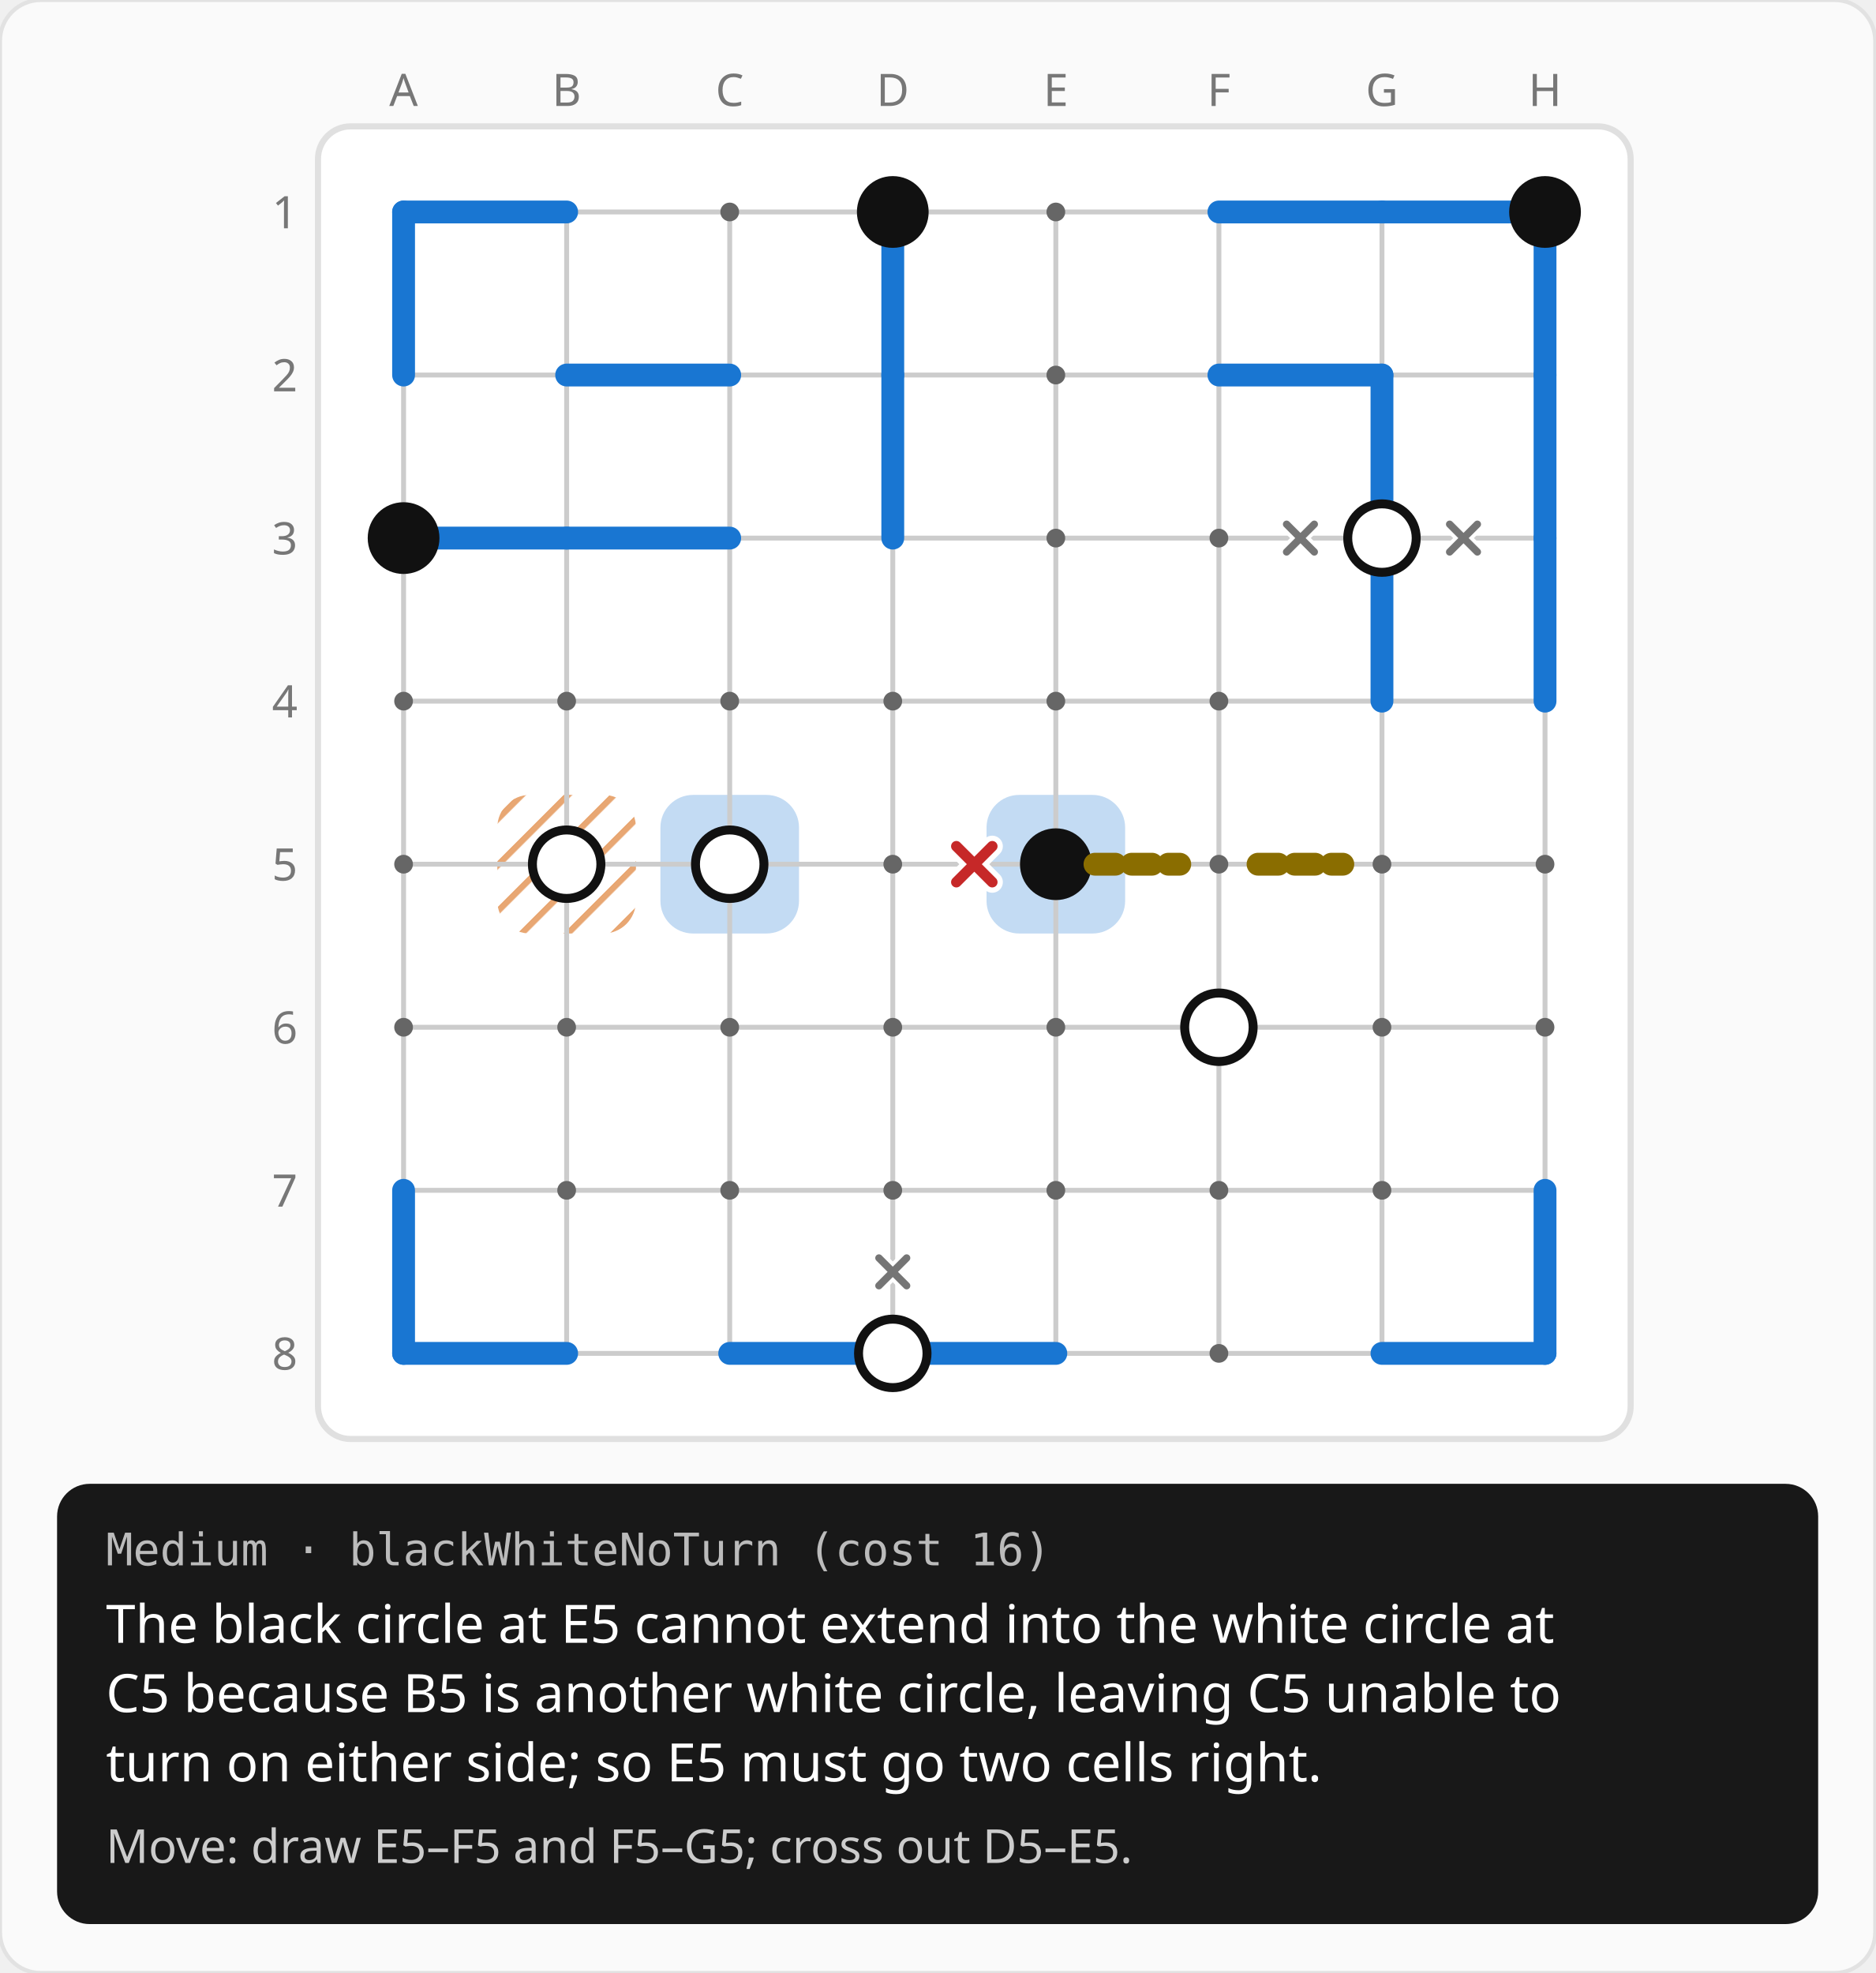
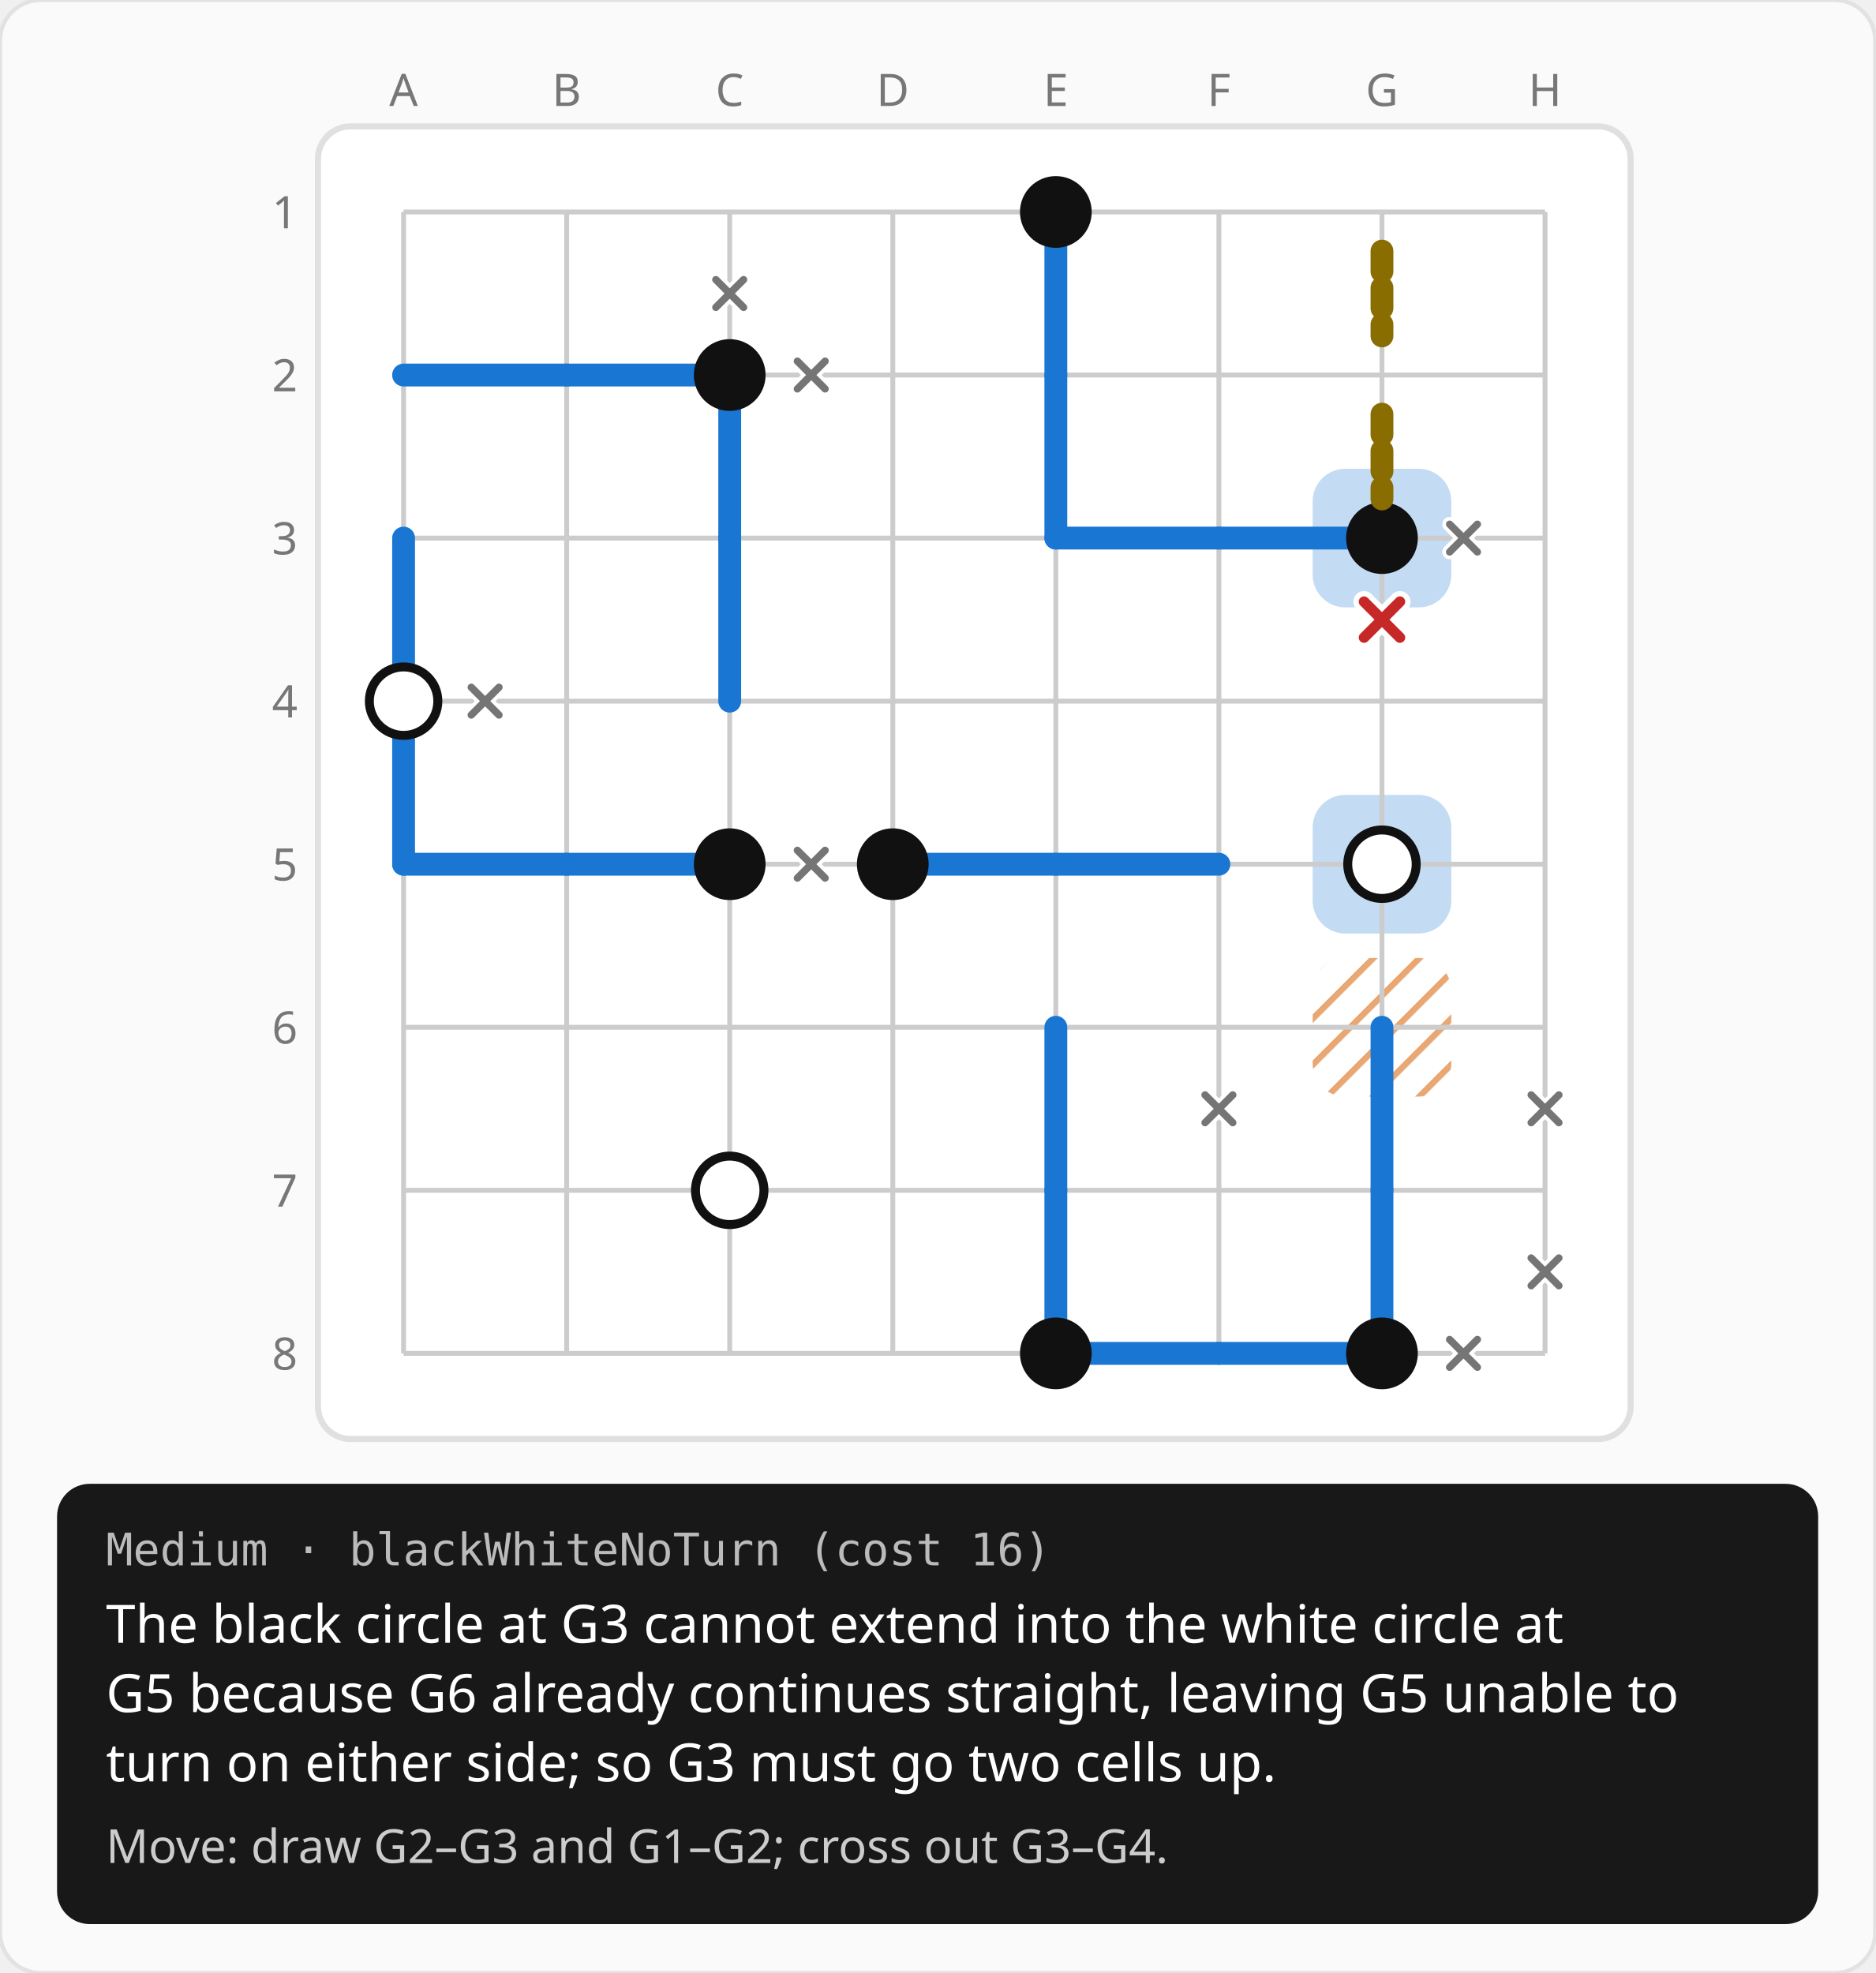
<svg xmlns="http://www.w3.org/2000/svg" width="460" height="484" viewBox="0 0 460 484">
  <rect width="460" height="484" rx="10" fill="#fafafa" stroke="#e2e2e2" />
  <defs>
    <pattern id="hatch" width="8" height="8" patternUnits="userSpaceOnUse" patternTransform="rotate(45)">
      <line x1="0" y1="0" x2="0" y2="8" stroke="#d55e00" stroke-width="3" opacity="0.55" />
    </pattern>
  </defs>
  <g transform="translate(59 12)">
    <text x="40" y="14" fill="#777777" font-size="11" font-family="system-ui, sans-serif" text-anchor="middle">A</text>
    <text x="80" y="14" fill="#777777" font-size="11" font-family="system-ui, sans-serif" text-anchor="middle">B</text>
    <text x="120" y="14" fill="#777777" font-size="11" font-family="system-ui, sans-serif" text-anchor="middle">C</text>
    <text x="160" y="14" fill="#777777" font-size="11" font-family="system-ui, sans-serif" text-anchor="middle">D</text>
    <text x="200" y="14" fill="#777777" font-size="11" font-family="system-ui, sans-serif" text-anchor="middle">E</text>
    <text x="240" y="14" fill="#777777" font-size="11" font-family="system-ui, sans-serif" text-anchor="middle">F</text>
    <text x="280" y="14" fill="#777777" font-size="11" font-family="system-ui, sans-serif" text-anchor="middle">G</text>
    <text x="320" y="14" fill="#777777" font-size="11" font-family="system-ui, sans-serif" text-anchor="middle">H</text>
    <text x="14" y="44" fill="#777777" font-size="11" font-family="system-ui, sans-serif" text-anchor="end">1</text>
    <text x="14" y="84" fill="#777777" font-size="11" font-family="system-ui, sans-serif" text-anchor="end">2</text>
    <text x="14" y="124" fill="#777777" font-size="11" font-family="system-ui, sans-serif" text-anchor="end">3</text>
    <text x="14" y="164" fill="#777777" font-size="11" font-family="system-ui, sans-serif" text-anchor="end">4</text>
    <text x="14" y="204" fill="#777777" font-size="11" font-family="system-ui, sans-serif" text-anchor="end">5</text>
    <text x="14" y="244" fill="#777777" font-size="11" font-family="system-ui, sans-serif" text-anchor="end">6</text>
    <text x="14" y="284" fill="#777777" font-size="11" font-family="system-ui, sans-serif" text-anchor="end">7</text>
    <text x="14" y="324" fill="#777777" font-size="11" font-family="system-ui, sans-serif" text-anchor="end">8</text>
    <g transform="translate(18 18)">
      <rect x="1" y="1" width="322" height="322" rx="8" fill="#ffffff" stroke="#e0e0e0" stroke-width="1.5" />
-       <rect x="165" y="165" width="34" height="34" rx="8" fill="rgba(25,118,210,0.26)" />
-       <rect x="85" y="165" width="34" height="34" rx="8" fill="rgba(25,118,210,0.26)" />
-       <rect x="45" y="165" width="34" height="34" rx="8" fill="url(#hatch)" />
+       <rect x="245" y="85" width="34" height="34" rx="8" fill="rgba(25,118,210,0.26)" />
+       <rect x="245" y="165" width="34" height="34" rx="8" fill="rgba(25,118,210,0.26)" />
+       <rect x="245" y="205" width="34" height="34" rx="8" fill="url(#hatch)" />
      <line x1="22" y1="22" x2="302" y2="22" stroke="#cccccc" stroke-width="1.2" />
      <line x1="22" y1="62" x2="302" y2="62" stroke="#cccccc" stroke-width="1.2" />
      <line x1="22" y1="102" x2="302" y2="102" stroke="#cccccc" stroke-width="1.2" />
      <line x1="22" y1="142" x2="302" y2="142" stroke="#cccccc" stroke-width="1.2" />
      <line x1="22" y1="182" x2="302" y2="182" stroke="#cccccc" stroke-width="1.2" />
      <line x1="22" y1="222" x2="302" y2="222" stroke="#cccccc" stroke-width="1.2" />
      <line x1="22" y1="262" x2="302" y2="262" stroke="#cccccc" stroke-width="1.2" />
      <line x1="22" y1="302" x2="302" y2="302" stroke="#cccccc" stroke-width="1.2" />
      <line x1="22" y1="22" x2="22" y2="302" stroke="#cccccc" stroke-width="1.2" />
      <line x1="62" y1="22" x2="62" y2="302" stroke="#cccccc" stroke-width="1.2" />
      <line x1="102" y1="22" x2="102" y2="302" stroke="#cccccc" stroke-width="1.2" />
      <line x1="142" y1="22" x2="142" y2="302" stroke="#cccccc" stroke-width="1.2" />
      <line x1="182" y1="22" x2="182" y2="302" stroke="#cccccc" stroke-width="1.2" />
      <line x1="222" y1="22" x2="222" y2="302" stroke="#cccccc" stroke-width="1.2" />
      <line x1="262" y1="22" x2="262" y2="302" stroke="#cccccc" stroke-width="1.2" />
      <line x1="302" y1="22" x2="302" y2="302" stroke="#cccccc" stroke-width="1.2" />
-       <circle cx="22" cy="22" r="2.3" fill="#666666" />
-       <circle cx="62" cy="22" r="2.3" fill="#666666" />
-       <circle cx="102" cy="22" r="2.3" fill="#666666" />
-       <circle cx="182" cy="22" r="2.3" fill="#666666" />
-       <circle cx="222" cy="22" r="2.3" fill="#666666" />
-       <circle cx="262" cy="22" r="2.3" fill="#666666" />
-       <circle cx="22" cy="62" r="2.3" fill="#666666" />
-       <circle cx="62" cy="62" r="2.3" fill="#666666" />
-       <circle cx="102" cy="62" r="2.3" fill="#666666" />
-       <circle cx="142" cy="62" r="2.3" fill="#666666" />
-       <circle cx="182" cy="62" r="2.3" fill="#666666" />
-       <circle cx="222" cy="62" r="2.3" fill="#666666" />
-       <circle cx="262" cy="62" r="2.3" fill="#666666" />
-       <circle cx="302" cy="62" r="2.3" fill="#666666" />
-       <circle cx="62" cy="102" r="2.3" fill="#666666" />
-       <circle cx="102" cy="102" r="2.3" fill="#666666" />
-       <circle cx="142" cy="102" r="2.3" fill="#666666" />
-       <circle cx="182" cy="102" r="2.3" fill="#666666" />
-       <circle cx="222" cy="102" r="2.3" fill="#666666" />
-       <circle cx="302" cy="102" r="2.3" fill="#666666" />
-       <circle cx="22" cy="142" r="2.3" fill="#666666" />
-       <circle cx="62" cy="142" r="2.3" fill="#666666" />
-       <circle cx="102" cy="142" r="2.3" fill="#666666" />
-       <circle cx="142" cy="142" r="2.3" fill="#666666" />
-       <circle cx="182" cy="142" r="2.3" fill="#666666" />
-       <circle cx="222" cy="142" r="2.3" fill="#666666" />
-       <circle cx="262" cy="142" r="2.3" fill="#666666" />
-       <circle cx="302" cy="142" r="2.3" fill="#666666" />
-       <circle cx="22" cy="182" r="2.3" fill="#666666" />
-       <circle cx="142" cy="182" r="2.3" fill="#666666" />
-       <circle cx="222" cy="182" r="2.3" fill="#666666" />
-       <circle cx="262" cy="182" r="2.3" fill="#666666" />
-       <circle cx="302" cy="182" r="2.3" fill="#666666" />
-       <circle cx="22" cy="222" r="2.3" fill="#666666" />
-       <circle cx="62" cy="222" r="2.3" fill="#666666" />
-       <circle cx="102" cy="222" r="2.3" fill="#666666" />
-       <circle cx="142" cy="222" r="2.3" fill="#666666" />
-       <circle cx="182" cy="222" r="2.3" fill="#666666" />
-       <circle cx="262" cy="222" r="2.3" fill="#666666" />
-       <circle cx="302" cy="222" r="2.3" fill="#666666" />
-       <circle cx="22" cy="262" r="2.3" fill="#666666" />
-       <circle cx="62" cy="262" r="2.3" fill="#666666" />
-       <circle cx="102" cy="262" r="2.3" fill="#666666" />
-       <circle cx="142" cy="262" r="2.3" fill="#666666" />
-       <circle cx="182" cy="262" r="2.3" fill="#666666" />
-       <circle cx="222" cy="262" r="2.3" fill="#666666" />
-       <circle cx="262" cy="262" r="2.3" fill="#666666" />
-       <circle cx="302" cy="262" r="2.3" fill="#666666" />
-       <circle cx="22" cy="302" r="2.3" fill="#666666" />
-       <circle cx="62" cy="302" r="2.3" fill="#666666" />
-       <circle cx="102" cy="302" r="2.3" fill="#666666" />
-       <circle cx="182" cy="302" r="2.3" fill="#666666" />
-       <circle cx="222" cy="302" r="2.3" fill="#666666" />
-       <circle cx="262" cy="302" r="2.3" fill="#666666" />
-       <circle cx="302" cy="302" r="2.3" fill="#666666" />
-       <line x1="22" y1="22" x2="62" y2="22" stroke="#1976d2" stroke-width="5.6" stroke-linecap="round" />
-       <line x1="22" y1="22" x2="22" y2="62" stroke="#1976d2" stroke-width="5.6" stroke-linecap="round" />
-       <line x1="142" y1="22" x2="142" y2="62" stroke="#1976d2" stroke-width="5.6" stroke-linecap="round" />
-       <line x1="222" y1="22" x2="262" y2="22" stroke="#1976d2" stroke-width="5.6" stroke-linecap="round" />
-       <line x1="262" y1="22" x2="302" y2="22" stroke="#1976d2" stroke-width="5.6" stroke-linecap="round" />
-       <line x1="302" y1="22" x2="302" y2="62" stroke="#1976d2" stroke-width="5.6" stroke-linecap="round" />
+       <line x1="182" y1="22" x2="182" y2="62" stroke="#1976d2" stroke-width="5.6" stroke-linecap="round" />
+       <line x1="22" y1="62" x2="62" y2="62" stroke="#1976d2" stroke-width="5.6" stroke-linecap="round" />
      <line x1="62" y1="62" x2="102" y2="62" stroke="#1976d2" stroke-width="5.6" stroke-linecap="round" />
-       <line x1="142" y1="62" x2="142" y2="102" stroke="#1976d2" stroke-width="5.6" stroke-linecap="round" />
-       <line x1="222" y1="62" x2="262" y2="62" stroke="#1976d2" stroke-width="5.6" stroke-linecap="round" />
-       <line x1="262" y1="62" x2="262" y2="102" stroke="#1976d2" stroke-width="5.6" stroke-linecap="round" />
-       <line x1="302" y1="62" x2="302" y2="102" stroke="#1976d2" stroke-width="5.6" stroke-linecap="round" />
-       <line x1="22" y1="102" x2="62" y2="102" stroke="#1976d2" stroke-width="5.6" stroke-linecap="round" />
-       <line x1="62" y1="102" x2="102" y2="102" stroke="#1976d2" stroke-width="5.6" stroke-linecap="round" />
-       <line x1="262" y1="102" x2="262" y2="142" stroke="#1976d2" stroke-width="5.6" stroke-linecap="round" />
-       <line x1="302" y1="102" x2="302" y2="142" stroke="#1976d2" stroke-width="5.6" stroke-linecap="round" />
-       <line x1="22" y1="262" x2="22" y2="302" stroke="#1976d2" stroke-width="5.6" stroke-linecap="round" />
-       <line x1="302" y1="262" x2="302" y2="302" stroke="#1976d2" stroke-width="5.6" stroke-linecap="round" />
-       <line x1="22" y1="302" x2="62" y2="302" stroke="#1976d2" stroke-width="5.6" stroke-linecap="round" />
-       <line x1="102" y1="302" x2="142" y2="302" stroke="#1976d2" stroke-width="5.6" stroke-linecap="round" />
-       <line x1="142" y1="302" x2="182" y2="302" stroke="#1976d2" stroke-width="5.6" stroke-linecap="round" />
-       <line x1="262" y1="302" x2="302" y2="302" stroke="#1976d2" stroke-width="5.6" stroke-linecap="round" />
-       <circle cx="142" cy="22" r="8.8" fill="#111111" />
-       <circle cx="302" cy="22" r="8.8" fill="#111111" />
-       <circle cx="22" cy="102" r="8.8" fill="#111111" />
-       <circle cx="262" cy="102" r="8.4" fill="#ffffff" />
-       <circle cx="262" cy="102" r="8.4" fill="none" stroke="#111111" stroke-width="2.2" />
-       <circle cx="62" cy="182" r="8.4" fill="#ffffff" />
-       <circle cx="62" cy="182" r="8.4" fill="none" stroke="#111111" stroke-width="2.2" />
-       <circle cx="102" cy="182" r="8.4" fill="#ffffff" />
-       <circle cx="102" cy="182" r="8.4" fill="none" stroke="#111111" stroke-width="2.2" />
-       <circle cx="182" cy="182" r="8.8" fill="#111111" />
-       <circle cx="222" cy="222" r="8.4" fill="#ffffff" />
-       <circle cx="222" cy="222" r="8.4" fill="none" stroke="#111111" stroke-width="2.2" />
-       <circle cx="142" cy="302" r="8.4" fill="#ffffff" />
-       <circle cx="142" cy="302" r="8.4" fill="none" stroke="#111111" stroke-width="2.2" />
-       <path d="M238.6 98.6L245.4 105.4M238.6 105.4L245.4 98.6" stroke="#ffffff" stroke-width="3.6" stroke-linecap="round" />
-       <path d="M238.6 98.6L245.4 105.4M238.6 105.4L245.4 98.6" stroke="#757575" stroke-width="1.8" stroke-linecap="round" />
+       <line x1="102" y1="62" x2="102" y2="102" stroke="#1976d2" stroke-width="5.6" stroke-linecap="round" />
+       <line x1="182" y1="62" x2="182" y2="102" stroke="#1976d2" stroke-width="5.6" stroke-linecap="round" />
+       <line x1="22" y1="102" x2="22" y2="142" stroke="#1976d2" stroke-width="5.6" stroke-linecap="round" />
+       <line x1="102" y1="102" x2="102" y2="142" stroke="#1976d2" stroke-width="5.6" stroke-linecap="round" />
+       <line x1="182" y1="102" x2="222" y2="102" stroke="#1976d2" stroke-width="5.6" stroke-linecap="round" />
+       <line x1="222" y1="102" x2="262" y2="102" stroke="#1976d2" stroke-width="5.6" stroke-linecap="round" />
+       <line x1="22" y1="142" x2="22" y2="182" stroke="#1976d2" stroke-width="5.6" stroke-linecap="round" />
+       <line x1="22" y1="182" x2="62" y2="182" stroke="#1976d2" stroke-width="5.6" stroke-linecap="round" />
+       <line x1="62" y1="182" x2="102" y2="182" stroke="#1976d2" stroke-width="5.6" stroke-linecap="round" />
+       <line x1="142" y1="182" x2="182" y2="182" stroke="#1976d2" stroke-width="5.6" stroke-linecap="round" />
+       <line x1="182" y1="182" x2="222" y2="182" stroke="#1976d2" stroke-width="5.6" stroke-linecap="round" />
+       <line x1="182" y1="222" x2="182" y2="262" stroke="#1976d2" stroke-width="5.6" stroke-linecap="round" />
+       <line x1="262" y1="222" x2="262" y2="262" stroke="#1976d2" stroke-width="5.6" stroke-linecap="round" />
+       <line x1="182" y1="262" x2="182" y2="302" stroke="#1976d2" stroke-width="5.6" stroke-linecap="round" />
+       <line x1="262" y1="262" x2="262" y2="302" stroke="#1976d2" stroke-width="5.6" stroke-linecap="round" />
+       <line x1="182" y1="302" x2="222" y2="302" stroke="#1976d2" stroke-width="5.6" stroke-linecap="round" />
+       <line x1="222" y1="302" x2="262" y2="302" stroke="#1976d2" stroke-width="5.6" stroke-linecap="round" />
+       <circle cx="182" cy="22" r="8.8" fill="#111111" />
+       <circle cx="102" cy="62" r="8.8" fill="#111111" />
+       <circle cx="262" cy="102" r="8.8" fill="#111111" />
+       <circle cx="22" cy="142" r="8.4" fill="#ffffff" />
+       <circle cx="22" cy="142" r="8.4" fill="none" stroke="#111111" stroke-width="2.2" />
+       <circle cx="102" cy="182" r="8.8" fill="#111111" />
+       <circle cx="142" cy="182" r="8.8" fill="#111111" />
+       <circle cx="262" cy="182" r="8.4" fill="#ffffff" />
+       <circle cx="262" cy="182" r="8.4" fill="none" stroke="#111111" stroke-width="2.2" />
+       <circle cx="102" cy="262" r="8.4" fill="#ffffff" />
+       <circle cx="102" cy="262" r="8.4" fill="none" stroke="#111111" stroke-width="2.2" />
+       <circle cx="182" cy="302" r="8.8" fill="#111111" />
+       <circle cx="262" cy="302" r="8.8" fill="#111111" />
+       <path d="M98.6 38.6L105.4 45.4M98.6 45.4L105.4 38.6" stroke="#ffffff" stroke-width="3.6" stroke-linecap="round" />
+       <path d="M98.6 38.6L105.4 45.4M98.6 45.4L105.4 38.6" stroke="#757575" stroke-width="1.8" stroke-linecap="round" />
+       <path d="M118.6 58.6L125.4 65.4M118.6 65.4L125.4 58.6" stroke="#ffffff" stroke-width="3.6" stroke-linecap="round" />
+       <path d="M118.6 58.6L125.4 65.4M118.6 65.4L125.4 58.6" stroke="#757575" stroke-width="1.8" stroke-linecap="round" />
      <path d="M278.6 98.6L285.4 105.4M278.6 105.4L285.4 98.6" stroke="#ffffff" stroke-width="3.6" stroke-linecap="round" />
      <path d="M278.6 98.6L285.4 105.4M278.6 105.4L285.4 98.6" stroke="#757575" stroke-width="1.8" stroke-linecap="round" />
-       <path d="M138.6 278.6L145.4 285.4M138.6 285.4L145.4 278.6" stroke="#ffffff" stroke-width="3.6" stroke-linecap="round" />
-       <path d="M138.6 278.6L145.4 285.4M138.6 285.4L145.4 278.6" stroke="#757575" stroke-width="1.8" stroke-linecap="round" />
-       <line x1="191.6" y1="182" x2="212.4" y2="182" stroke="#8a6d00" stroke-width="5.6" stroke-linecap="round" stroke-dasharray="5 4" />
-       <line x1="231.6" y1="182" x2="252.4" y2="182" stroke="#8a6d00" stroke-width="5.6" stroke-linecap="round" stroke-dasharray="5 4" />
-       <path d="M157.6 177.6L166.4 186.4M157.6 186.4L166.4 177.6" stroke="#ffffff" stroke-width="5.2" stroke-linecap="round" />
-       <path d="M157.6 177.6L166.4 186.4M157.6 186.4L166.4 177.6" stroke="#c62828" stroke-width="2.6" stroke-linecap="round" />
+       <path d="M38.6 138.6L45.4 145.4M38.6 145.4L45.4 138.6" stroke="#ffffff" stroke-width="3.6" stroke-linecap="round" />
+       <path d="M38.6 138.6L45.4 145.4M38.6 145.4L45.4 138.6" stroke="#757575" stroke-width="1.8" stroke-linecap="round" />
+       <path d="M118.6 178.6L125.4 185.4M118.6 185.4L125.4 178.6" stroke="#ffffff" stroke-width="3.6" stroke-linecap="round" />
+       <path d="M118.6 178.6L125.4 185.4M118.6 185.4L125.4 178.6" stroke="#757575" stroke-width="1.8" stroke-linecap="round" />
+       <path d="M218.6 238.6L225.4 245.4M218.6 245.4L225.4 238.6" stroke="#ffffff" stroke-width="3.6" stroke-linecap="round" />
+       <path d="M218.6 238.6L225.4 245.4M218.6 245.4L225.4 238.6" stroke="#757575" stroke-width="1.8" stroke-linecap="round" />
+       <path d="M298.6 238.6L305.4 245.4M298.6 245.4L305.4 238.6" stroke="#ffffff" stroke-width="3.6" stroke-linecap="round" />
+       <path d="M298.6 238.6L305.4 245.4M298.6 245.4L305.4 238.6" stroke="#757575" stroke-width="1.8" stroke-linecap="round" />
+       <path d="M298.6 278.6L305.4 285.4M298.6 285.4L305.4 278.6" stroke="#ffffff" stroke-width="3.6" stroke-linecap="round" />
+       <path d="M298.6 278.6L305.4 285.4M298.6 285.4L305.4 278.6" stroke="#757575" stroke-width="1.8" stroke-linecap="round" />
+       <path d="M278.6 298.6L285.4 305.4M278.6 305.4L285.4 298.6" stroke="#ffffff" stroke-width="3.6" stroke-linecap="round" />
+       <path d="M278.6 298.6L285.4 305.4M278.6 305.4L285.4 298.6" stroke="#757575" stroke-width="1.8" stroke-linecap="round" />
+       <line x1="262" y1="71.6" x2="262" y2="92.4" stroke="#8a6d00" stroke-width="5.6" stroke-linecap="round" stroke-dasharray="5 4" />
+       <line x1="262" y1="31.6" x2="262" y2="52.4" stroke="#8a6d00" stroke-width="5.6" stroke-linecap="round" stroke-dasharray="5 4" />
+       <path d="M257.6 117.6L266.4 126.4M257.6 126.4L266.4 117.6" stroke="#ffffff" stroke-width="5.2" stroke-linecap="round" />
+       <path d="M257.6 117.6L266.4 126.4M257.6 126.4L266.4 117.6" stroke="#c62828" stroke-width="2.6" stroke-linecap="round" />
    </g>
  </g>
  <rect x="14" y="364" width="432" height="108" rx="8" fill="#181818" />
  <text x="26" y="384" fill="#bbbbbb" font-size="11" font-family="ui-monospace, Menlo, monospace">Medium · blackWhiteNoTurn (cost 16)</text>
-   <text x="26" y="403" fill="#ffffff" font-size="13" font-family="system-ui, sans-serif">The black circle at E5 cannot extend into the white circle at</text>
-   <text x="26" y="420" fill="#ffffff" font-size="13" font-family="system-ui, sans-serif">C5 because B5 is another white circle, leaving C5 unable to</text>
-   <text x="26" y="437" fill="#ffffff" font-size="13" font-family="system-ui, sans-serif">turn on either side; so E5 must go two cells right.</text>
-   <text x="26" y="457" fill="#cccccc" font-size="11.5" font-family="system-ui, sans-serif">Move: draw E5–F5 and F5–G5; cross out D5–E5.</text>
+   <text x="26" y="403" fill="#ffffff" font-size="13" font-family="system-ui, sans-serif">The black circle at G3 cannot extend into the white circle at</text>
+   <text x="26" y="420" fill="#ffffff" font-size="13" font-family="system-ui, sans-serif">G5 because G6 already continues straight, leaving G5 unable to</text>
+   <text x="26" y="437" fill="#ffffff" font-size="13" font-family="system-ui, sans-serif">turn on either side; so G3 must go two cells up.</text>
+   <text x="26" y="457" fill="#cccccc" font-size="11.5" font-family="system-ui, sans-serif">Move: draw G2–G3 and G1–G2; cross out G3–G4.</text>
</svg>
